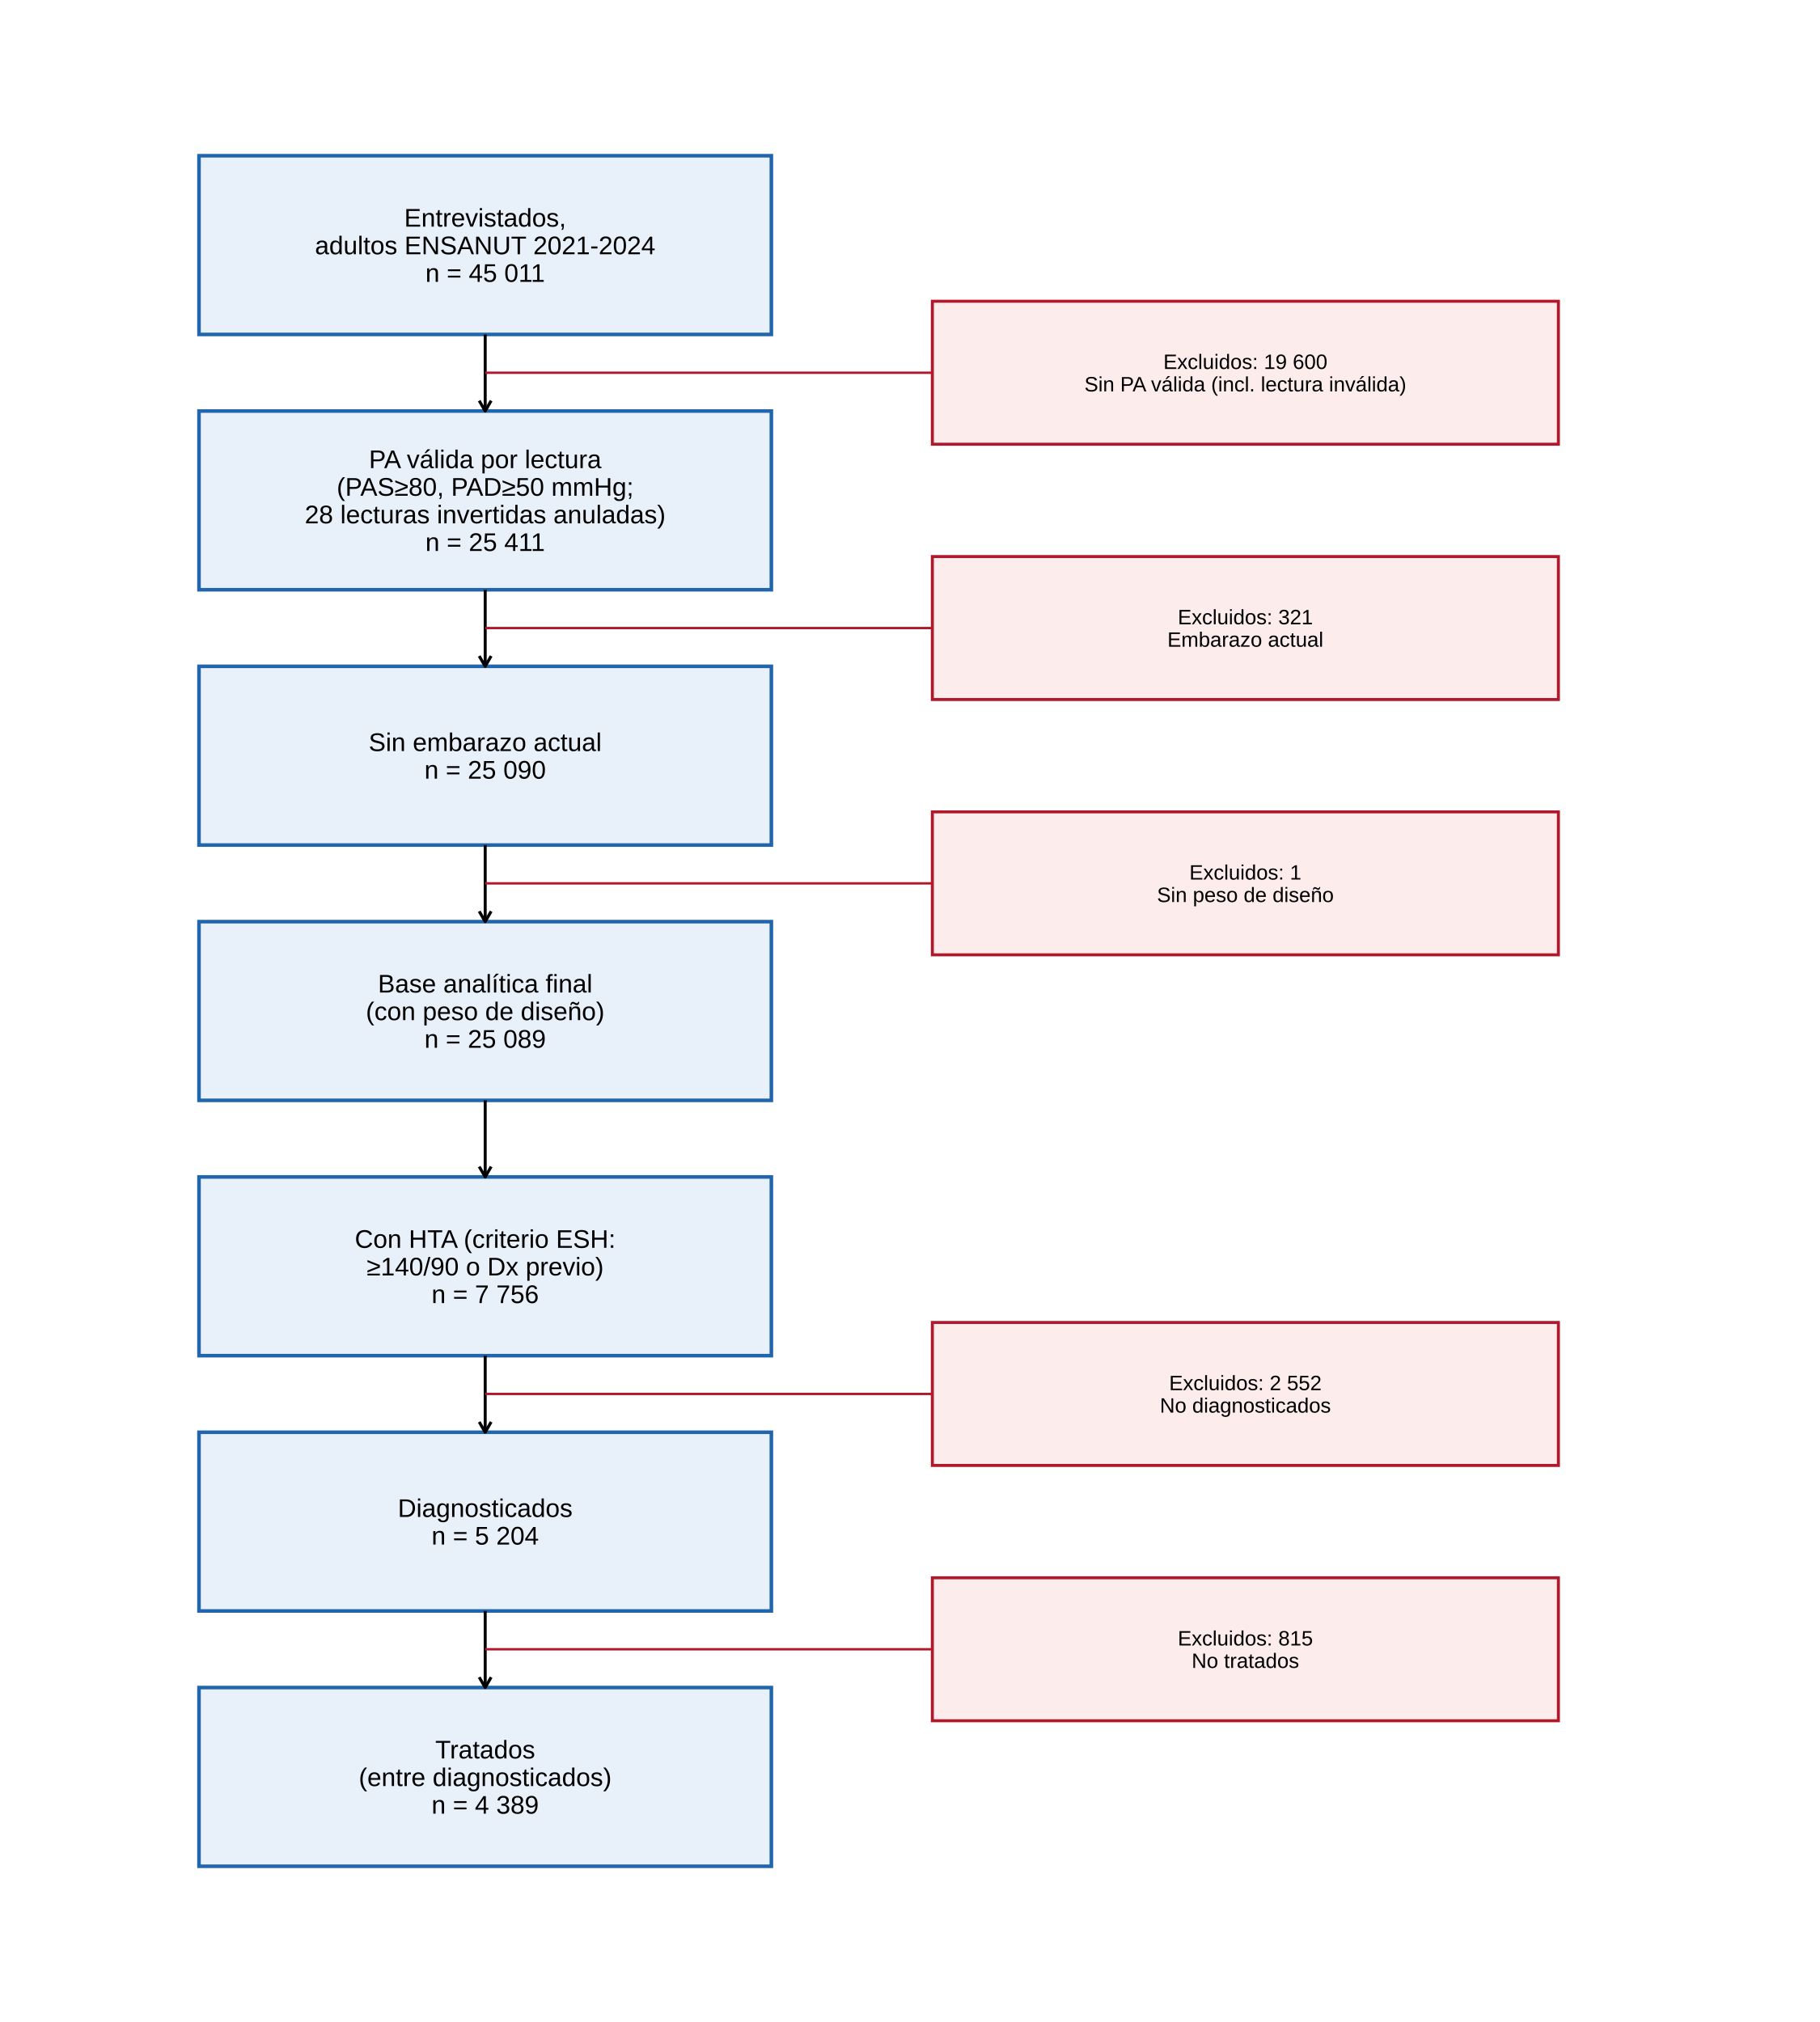
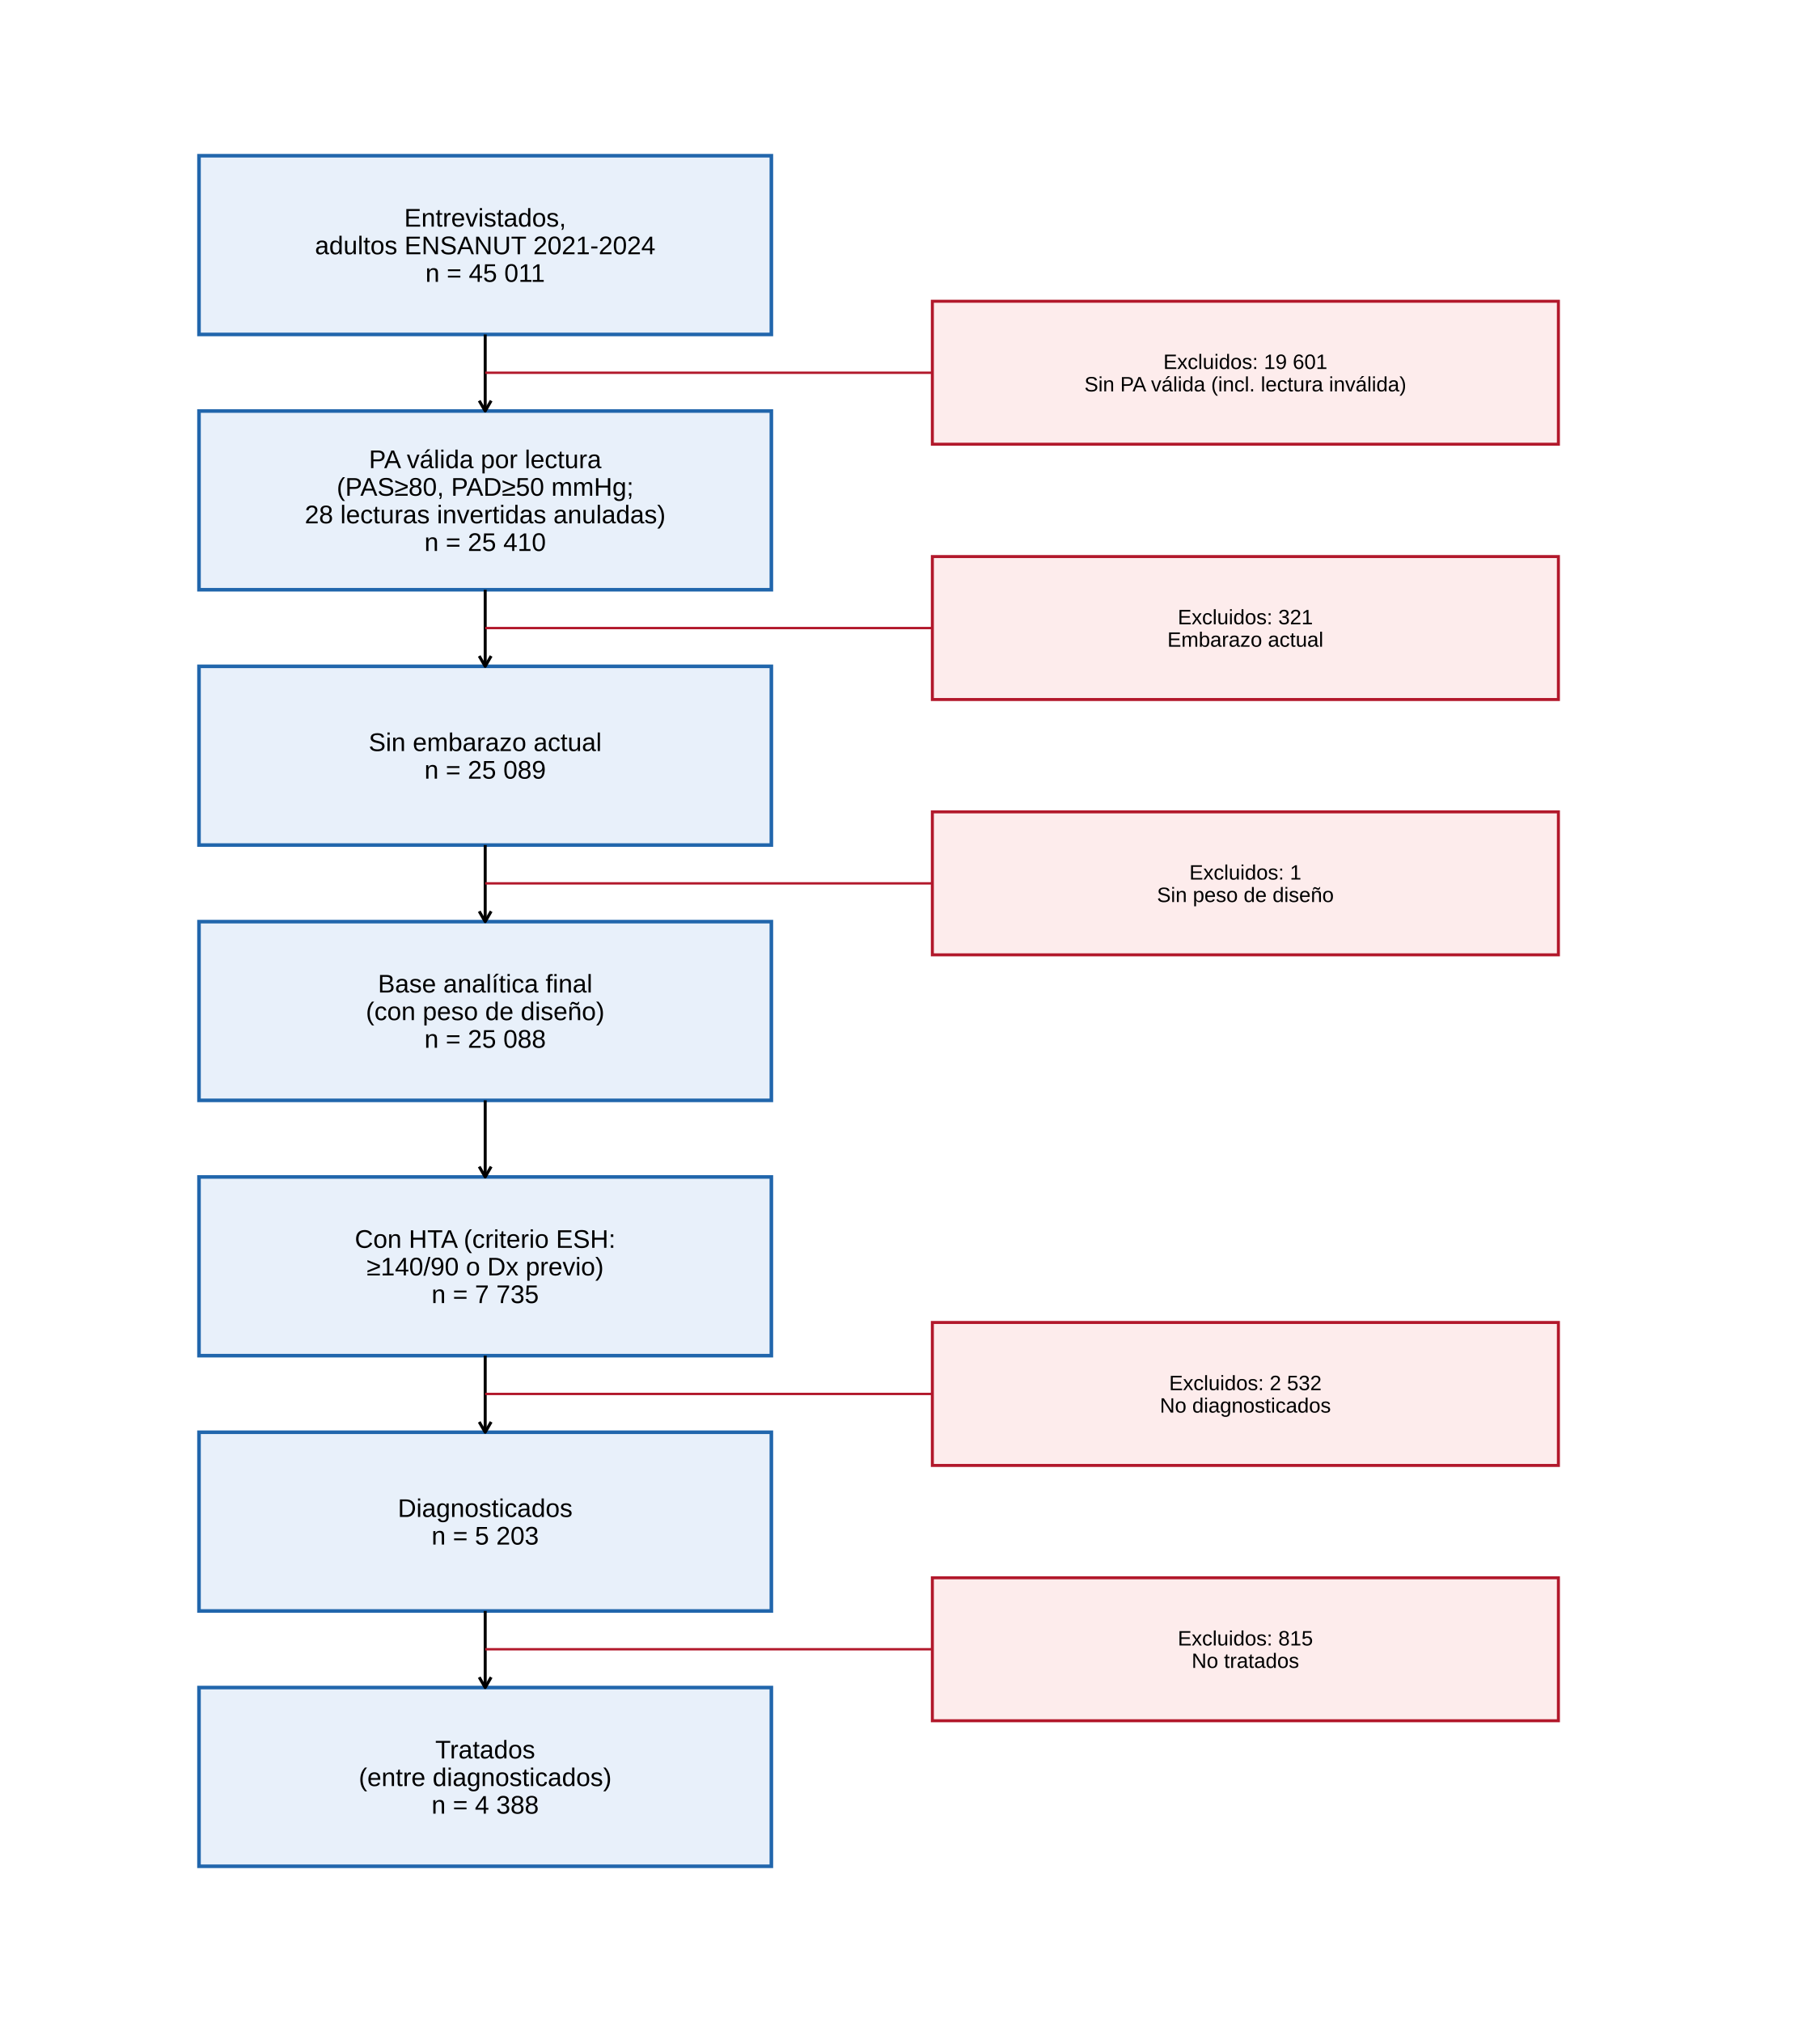
<svg xmlns="http://www.w3.org/2000/svg" width="648.00pt" height="720.00pt" viewBox="0 0 648.00 720.00">
  <g class="svglite">
    <defs>
      <style type="text/css">
    .svglite line, .svglite polyline, .svglite polygon, .svglite path, .svglite rect, .svglite circle {
      fill: none;
      stroke: #000000;
      stroke-linecap: round;
      stroke-linejoin: round;
      stroke-miterlimit: 10.00;
    }
    .svglite text {
      white-space: pre;
    }
    .svglite g.glyphgroup path {
      fill: inherit;
      stroke: none;
    }
  </style>
    </defs>
    <rect width="100%" height="100%" style="stroke: none; fill: #FFFFFF;" />
    <defs>
      <clipPath id="cpMC4wMHw2NDguMDB8MC4wMHw3MjAuMDA=">
        <rect x="0.00" y="0.00" width="648.00" height="720.00" />
      </clipPath>
    </defs>
    <g clip-path="url(#cpMC4wMHw2NDguMDB8MC4wMHw3MjAuMDA=)">
      <rect x="0.00" y="0.00" width="648.00" height="720.00" style="stroke-width: 0.00; stroke: none;" />
      <rect x="70.85" y="55.45" width="203.79" height="63.64" style="stroke-width: 1.28; stroke: #2166AC; stroke-linecap: butt; stroke-linejoin: miter; fill: #E8F0FA;" />
      <rect x="70.85" y="146.36" width="203.79" height="63.64" style="stroke-width: 1.28; stroke: #2166AC; stroke-linecap: butt; stroke-linejoin: miter; fill: #E8F0FA;" />
      <rect x="70.85" y="237.27" width="203.79" height="63.64" style="stroke-width: 1.28; stroke: #2166AC; stroke-linecap: butt; stroke-linejoin: miter; fill: #E8F0FA;" />
      <rect x="70.85" y="328.18" width="203.79" height="63.64" style="stroke-width: 1.28; stroke: #2166AC; stroke-linecap: butt; stroke-linejoin: miter; fill: #E8F0FA;" />
      <rect x="70.85" y="419.09" width="203.79" height="63.64" style="stroke-width: 1.28; stroke: #2166AC; stroke-linecap: butt; stroke-linejoin: miter; fill: #E8F0FA;" />
      <rect x="70.85" y="510.00" width="203.79" height="63.64" style="stroke-width: 1.28; stroke: #2166AC; stroke-linecap: butt; stroke-linejoin: miter; fill: #E8F0FA;" />
      <rect x="70.85" y="600.91" width="203.79" height="63.64" style="stroke-width: 1.28; stroke: #2166AC; stroke-linecap: butt; stroke-linejoin: miter; fill: #E8F0FA;" />
      <text x="172.75" y="80.69" text-anchor="middle" style="font-size: 9.10px; font-family: &quot;Arial&quot;;" textLength="57.66px" lengthAdjust="spacingAndGlyphs">Entrevistados,</text>
      <text x="172.75" y="90.53" text-anchor="middle" style="font-size: 9.10px; font-family: &quot;Arial&quot;;" textLength="121.20px" lengthAdjust="spacingAndGlyphs">adultos ENSANUT 2021-2024</text>
      <text x="172.75" y="100.36" text-anchor="middle" style="font-size: 9.10px; font-family: &quot;Arial&quot;;" textLength="42.61px" lengthAdjust="spacingAndGlyphs">n = 45 011</text>
      <text x="172.75" y="166.69" text-anchor="middle" style="font-size: 9.10px; font-family: &quot;Arial&quot;;" textLength="82.78px" lengthAdjust="spacingAndGlyphs">PA válida por lectura</text>
      <text x="172.75" y="176.52" text-anchor="middle" style="font-size: 9.10px; font-family: &quot;Arial&quot;;" textLength="105.69px" lengthAdjust="spacingAndGlyphs">(PAS≥80, PAD≥50 mmHg;</text>
      <text x="172.75" y="186.35" text-anchor="middle" style="font-size: 9.10px; font-family: &quot;Arial&quot;;" textLength="128.48px" lengthAdjust="spacingAndGlyphs">28 lecturas invertidas anuladas)</text>
-       <text x="172.75" y="196.19" text-anchor="middle" style="font-size: 9.10px; font-family: &quot;Arial&quot;;" textLength="42.61px" lengthAdjust="spacingAndGlyphs">n = 25 411</text>
+       <text x="172.75" y="196.19" text-anchor="middle" style="font-size: 9.10px; font-family: &quot;Arial&quot;;" textLength="43.28px" lengthAdjust="spacingAndGlyphs">n = 25 410</text>
      <text x="172.75" y="267.43" text-anchor="middle" style="font-size: 9.10px; font-family: &quot;Arial&quot;;" textLength="82.95px" lengthAdjust="spacingAndGlyphs">Sin embarazo actual</text>
-       <text x="172.75" y="277.26" text-anchor="middle" style="font-size: 9.10px; font-family: &quot;Arial&quot;;" textLength="43.28px" lengthAdjust="spacingAndGlyphs">n = 25 090</text>
+       <text x="172.75" y="277.26" text-anchor="middle" style="font-size: 9.10px; font-family: &quot;Arial&quot;;" textLength="43.28px" lengthAdjust="spacingAndGlyphs">n = 25 089</text>
      <text x="172.75" y="353.42" text-anchor="middle" style="font-size: 9.10px; font-family: &quot;Arial&quot;;" textLength="76.38px" lengthAdjust="spacingAndGlyphs">Base analítica final</text>
      <text x="172.75" y="363.25" text-anchor="middle" style="font-size: 9.10px; font-family: &quot;Arial&quot;;" textLength="85.00px" lengthAdjust="spacingAndGlyphs">(con peso de diseño)</text>
-       <text x="172.75" y="373.09" text-anchor="middle" style="font-size: 9.10px; font-family: &quot;Arial&quot;;" textLength="43.28px" lengthAdjust="spacingAndGlyphs">n = 25 089</text>
+       <text x="172.75" y="373.09" text-anchor="middle" style="font-size: 9.10px; font-family: &quot;Arial&quot;;" textLength="43.28px" lengthAdjust="spacingAndGlyphs">n = 25 088</text>
      <text x="172.75" y="444.33" text-anchor="middle" style="font-size: 9.10px; font-family: &quot;Arial&quot;;" textLength="92.84px" lengthAdjust="spacingAndGlyphs">Con HTA (criterio ESH:</text>
      <text x="172.75" y="454.16" text-anchor="middle" style="font-size: 9.10px; font-family: &quot;Arial&quot;;" textLength="84.41px" lengthAdjust="spacingAndGlyphs">≥140/90 o Dx previo)</text>
-       <text x="172.75" y="464.00" text-anchor="middle" style="font-size: 9.10px; font-family: &quot;Arial&quot;;" textLength="38.22px" lengthAdjust="spacingAndGlyphs">n = 7 756</text>
+       <text x="172.75" y="464.00" text-anchor="middle" style="font-size: 9.10px; font-family: &quot;Arial&quot;;" textLength="38.22px" lengthAdjust="spacingAndGlyphs">n = 7 735</text>
      <text x="172.75" y="540.16" text-anchor="middle" style="font-size: 9.10px; font-family: &quot;Arial&quot;;" textLength="62.20px" lengthAdjust="spacingAndGlyphs">Diagnosticados</text>
-       <text x="172.75" y="549.99" text-anchor="middle" style="font-size: 9.10px; font-family: &quot;Arial&quot;;" textLength="38.22px" lengthAdjust="spacingAndGlyphs">n = 5 204</text>
+       <text x="172.75" y="549.99" text-anchor="middle" style="font-size: 9.10px; font-family: &quot;Arial&quot;;" textLength="38.22px" lengthAdjust="spacingAndGlyphs">n = 5 203</text>
      <text x="172.75" y="626.15" text-anchor="middle" style="font-size: 9.10px; font-family: &quot;Arial&quot;;" textLength="35.58px" lengthAdjust="spacingAndGlyphs">Tratados</text>
      <text x="172.75" y="635.98" text-anchor="middle" style="font-size: 9.10px; font-family: &quot;Arial&quot;;" textLength="90.05px" lengthAdjust="spacingAndGlyphs">(entre diagnosticados)</text>
-       <text x="172.75" y="645.81" text-anchor="middle" style="font-size: 9.10px; font-family: &quot;Arial&quot;;" textLength="38.22px" lengthAdjust="spacingAndGlyphs">n = 4 389</text>
+       <text x="172.75" y="645.81" text-anchor="middle" style="font-size: 9.10px; font-family: &quot;Arial&quot;;" textLength="38.22px" lengthAdjust="spacingAndGlyphs">n = 4 388</text>
      <line x1="172.75" y1="119.09" x2="172.75" y2="146.36" style="stroke-width: 1.07; stroke-linecap: butt;" />
      <polyline points="170.62,142.68 172.75,146.36 174.87,142.68 " style="stroke-width: 1.07; stroke-linecap: butt;" />
      <line x1="172.75" y1="210.00" x2="172.75" y2="237.27" style="stroke-width: 1.07; stroke-linecap: butt;" />
      <polyline points="170.62,233.59 172.75,237.27 174.87,233.59 " style="stroke-width: 1.07; stroke-linecap: butt;" />
      <line x1="172.75" y1="300.91" x2="172.75" y2="328.18" style="stroke-width: 1.07; stroke-linecap: butt;" />
      <polyline points="170.62,324.50 172.75,328.18 174.87,324.50 " style="stroke-width: 1.07; stroke-linecap: butt;" />
      <line x1="172.75" y1="391.82" x2="172.75" y2="419.09" style="stroke-width: 1.07; stroke-linecap: butt;" />
      <polyline points="170.62,415.41 172.75,419.09 174.87,415.41 " style="stroke-width: 1.07; stroke-linecap: butt;" />
      <line x1="172.75" y1="482.73" x2="172.75" y2="510.00" style="stroke-width: 1.07; stroke-linecap: butt;" />
      <polyline points="170.62,506.32 172.75,510.00 174.87,506.32 " style="stroke-width: 1.07; stroke-linecap: butt;" />
      <line x1="172.75" y1="573.64" x2="172.75" y2="600.91" style="stroke-width: 1.07; stroke-linecap: butt;" />
      <polyline points="170.62,597.23 172.75,600.91 174.87,597.23 " style="stroke-width: 1.07; stroke-linecap: butt;" />
      <line x1="172.75" y1="132.73" x2="331.96" y2="132.73" style="stroke-width: 0.85; stroke: #B2182B; stroke-linecap: butt;" />
      <line x1="172.75" y1="223.64" x2="331.96" y2="223.64" style="stroke-width: 0.85; stroke: #B2182B; stroke-linecap: butt;" />
      <line x1="172.75" y1="314.55" x2="331.96" y2="314.55" style="stroke-width: 0.85; stroke: #B2182B; stroke-linecap: butt;" />
      <line x1="172.75" y1="496.36" x2="331.96" y2="496.36" style="stroke-width: 0.85; stroke: #B2182B; stroke-linecap: butt;" />
      <line x1="172.75" y1="587.27" x2="331.96" y2="587.27" style="stroke-width: 0.85; stroke: #B2182B; stroke-linecap: butt;" />
      <rect x="331.96" y="107.27" width="222.90" height="50.91" style="stroke-width: 1.07; stroke: #B2182B; stroke-linecap: butt; stroke-linejoin: miter; fill: #FDECEC;" />
      <rect x="331.96" y="198.18" width="222.90" height="50.91" style="stroke-width: 1.07; stroke: #B2182B; stroke-linecap: butt; stroke-linejoin: miter; fill: #FDECEC;" />
      <rect x="331.96" y="289.09" width="222.90" height="50.91" style="stroke-width: 1.07; stroke: #B2182B; stroke-linecap: butt; stroke-linejoin: miter; fill: #FDECEC;" />
      <rect x="331.96" y="470.91" width="222.90" height="50.91" style="stroke-width: 1.07; stroke: #B2182B; stroke-linecap: butt; stroke-linejoin: miter; fill: #FDECEC;" />
      <rect x="331.96" y="561.82" width="222.90" height="50.91" style="stroke-width: 1.07; stroke: #B2182B; stroke-linecap: butt; stroke-linejoin: miter; fill: #FDECEC;" />
-       <text x="443.41" y="131.38" text-anchor="middle" style="font-size: 7.40px; font-family: &quot;Arial&quot;;" textLength="58.33px" lengthAdjust="spacingAndGlyphs">Excluidos: 19 600</text>
+       <text x="443.41" y="131.38" text-anchor="middle" style="font-size: 7.40px; font-family: &quot;Arial&quot;;" textLength="58.33px" lengthAdjust="spacingAndGlyphs">Excluidos: 19 601</text>
      <text x="443.41" y="139.37" text-anchor="middle" style="font-size: 7.40px; font-family: &quot;Arial&quot;;" textLength="114.44px" lengthAdjust="spacingAndGlyphs">Sin PA válida (incl. lectura inválida)</text>
      <text x="443.41" y="222.29" text-anchor="middle" style="font-size: 7.40px; font-family: &quot;Arial&quot;;" textLength="48.06px" lengthAdjust="spacingAndGlyphs">Excluidos: 321</text>
      <text x="443.41" y="230.28" text-anchor="middle" style="font-size: 7.40px; font-family: &quot;Arial&quot;;" textLength="55.45px" lengthAdjust="spacingAndGlyphs">Embarazo actual</text>
      <text x="443.41" y="313.20" text-anchor="middle" style="font-size: 7.40px; font-family: &quot;Arial&quot;;" textLength="39.84px" lengthAdjust="spacingAndGlyphs">Excluidos: 1</text>
      <text x="443.41" y="321.19" text-anchor="middle" style="font-size: 7.40px; font-family: &quot;Arial&quot;;" textLength="62.84px" lengthAdjust="spacingAndGlyphs">Sin peso de diseño</text>
-       <text x="443.41" y="495.01" text-anchor="middle" style="font-size: 7.40px; font-family: &quot;Arial&quot;;" textLength="54.22px" lengthAdjust="spacingAndGlyphs">Excluidos: 2 552</text>
+       <text x="443.41" y="495.01" text-anchor="middle" style="font-size: 7.40px; font-family: &quot;Arial&quot;;" textLength="54.22px" lengthAdjust="spacingAndGlyphs">Excluidos: 2 532</text>
      <text x="443.41" y="503.00" text-anchor="middle" style="font-size: 7.40px; font-family: &quot;Arial&quot;;" textLength="60.81px" lengthAdjust="spacingAndGlyphs">No diagnosticados</text>
      <text x="443.41" y="585.92" text-anchor="middle" style="font-size: 7.40px; font-family: &quot;Arial&quot;;" textLength="48.06px" lengthAdjust="spacingAndGlyphs">Excluidos: 815</text>
      <text x="443.41" y="593.91" text-anchor="middle" style="font-size: 7.40px; font-family: &quot;Arial&quot;;" textLength="38.20px" lengthAdjust="spacingAndGlyphs">No tratados</text>
    </g>
  </g>
</svg>
